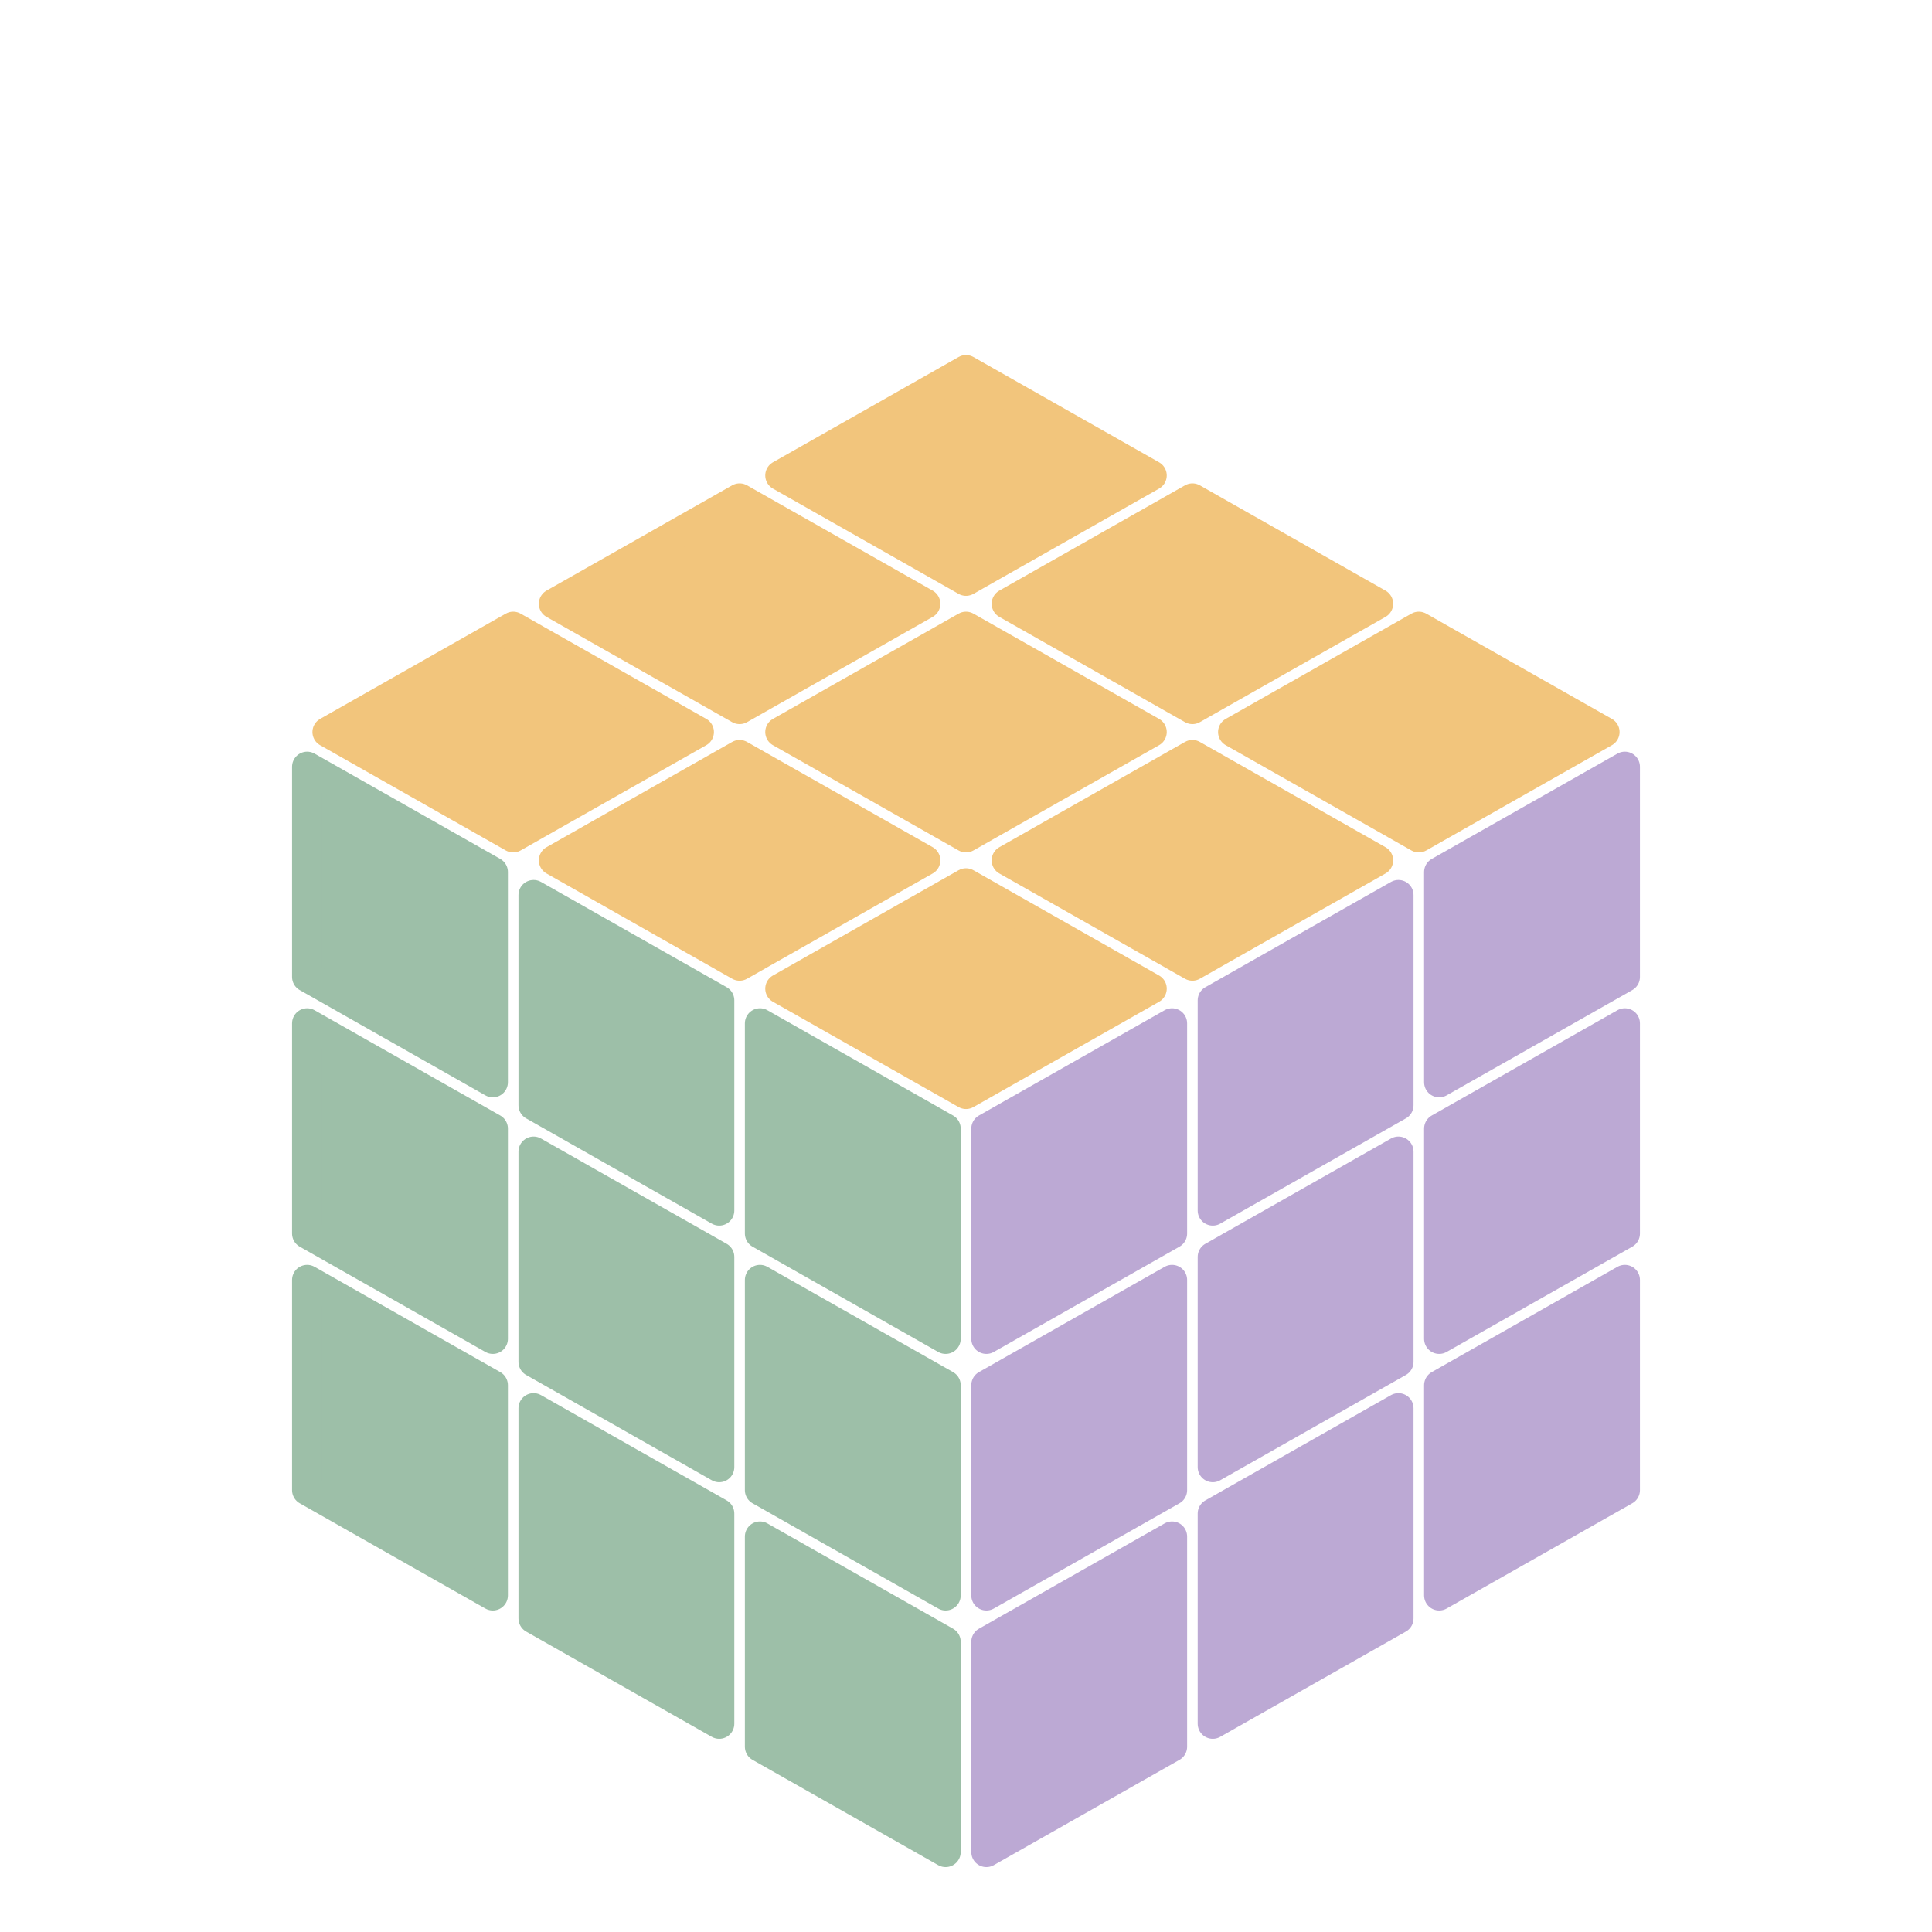
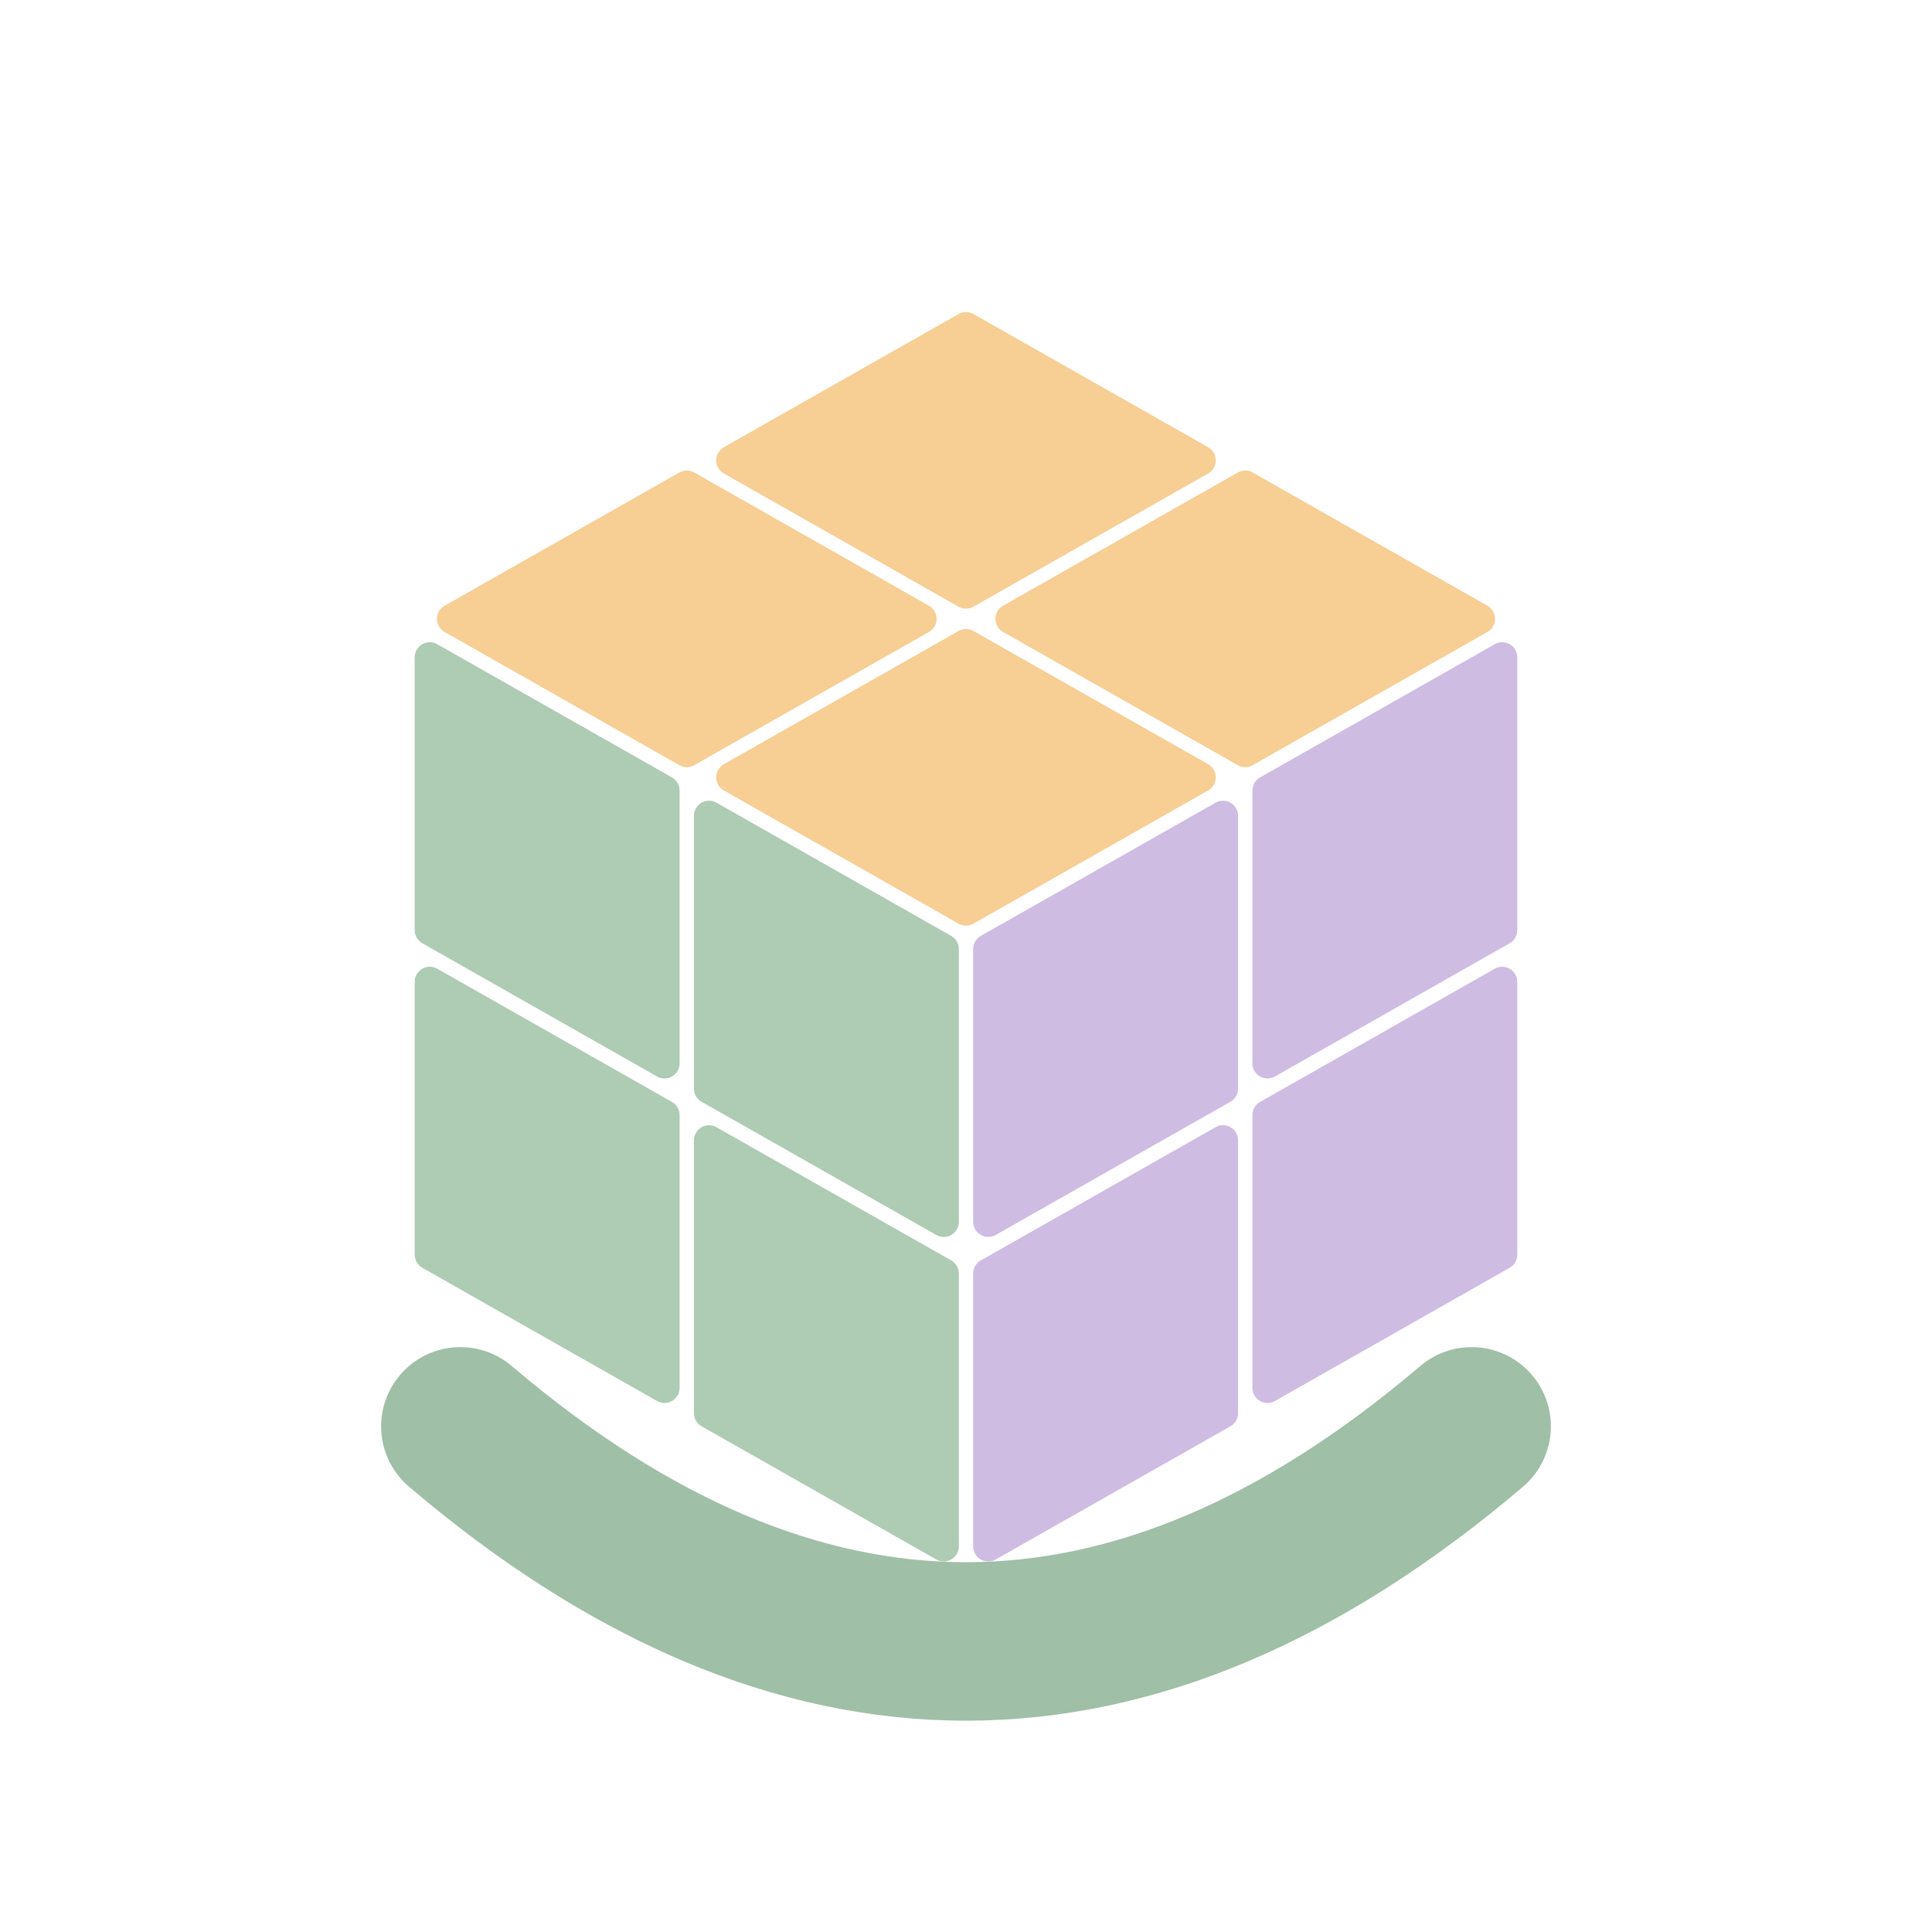
<svg xmlns="http://www.w3.org/2000/svg" viewBox="0 0 512 512" width="512" height="512" role="img" aria-label="matten">
-   <g fill="#F2C57C" stroke="#F2C57C" stroke-width="8" stroke-linejoin="round">
-     <polygon points="256.0,98.1 305.2,126.0 256.0,153.9 206.8,126.0" />
-     <polygon points="196.0,132.1 245.2,160.0 196.0,187.9 146.8,160.0" />
-     <polygon points="136.0,166.1 185.2,194.0 136.0,221.9 86.8,194.0" />
-     <polygon points="316.0,132.1 365.2,160.0 316.0,187.9 266.8,160.0" />
-     <polygon points="256.0,166.1 305.2,194.0 256.0,221.9 206.8,194.0" />
-     <polygon points="196.0,200.1 245.2,228.0 196.0,255.9 146.8,228.0" />
-     <polygon points="376.0,166.1 425.2,194.0 376.0,221.9 326.8,194.0" />
-     <polygon points="316.0,200.1 365.2,228.0 316.0,255.9 266.8,228.0" />
-     <polygon points="256.0,234.1 305.2,262.0 256.0,289.9 206.8,262.0" />
+   <path d="M 122 378 Q 256 492 390 378" fill="none" stroke="#9FBFA6" stroke-width="42" stroke-linecap="round" />
+   <g fill="#F7CE93" stroke="#F7CE93" stroke-width="8" stroke-linejoin="round">
+     <polygon points="256.0,86.7 318.2,122.0 256.0,157.3 193.8,122.0" />
+     <polygon points="182.0,128.7 244.2,164.0 182.0,199.3 119.8,164.0" />
+     <polygon points="330.0,128.7 392.2,164.0 330.0,199.3 267.8,164.0" />
+     <polygon points="256.0,170.7 318.2,206.0 256.0,241.3 193.8,206.0" />
  </g>
-   <g fill="#9DBFA8" stroke="#9DBFA8" stroke-width="8" stroke-linejoin="round">
-     <polygon points="81.4,203.2 130.6,231.1 130.6,286.8 81.4,258.9" />
-     <polygon points="81.4,271.2 130.6,299.1 130.6,354.8 81.4,326.9" />
-     <polygon points="81.4,339.2 130.6,367.1 130.6,422.8 81.4,394.9" />
-     <polygon points="141.4,237.2 190.6,265.1 190.6,320.8 141.4,292.9" />
-     <polygon points="141.4,305.2 190.6,333.1 190.6,388.8 141.4,360.9" />
-     <polygon points="141.4,373.2 190.6,401.1 190.6,456.8 141.4,428.9" />
-     <polygon points="201.4,271.2 250.6,299.1 250.6,354.8 201.4,326.9" />
-     <polygon points="201.4,339.2 250.6,367.1 250.6,422.8 201.4,394.9" />
-     <polygon points="201.4,407.2 250.6,435.1 250.6,490.8 201.4,462.9" />
+   <g fill="#AECBB4" stroke="#AECBB4" stroke-width="8" stroke-linejoin="round">
+     <polygon points="113.9,174.2 176.1,209.5 176.1,281.8 113.9,246.5" />
+     <polygon points="113.9,260.2 176.1,295.5 176.1,367.8 113.9,332.5" />
+     <polygon points="187.9,216.2 250.1,251.5 250.1,323.8 187.9,288.5" />
+     <polygon points="187.9,302.2 250.1,337.5 250.1,409.8 187.9,374.5" />
  </g>
-   <g fill="#BCA9D4" stroke="#BCA9D4" stroke-width="8" stroke-linejoin="round">
-     <polygon points="430.6,203.2 381.4,231.1 381.4,286.8 430.6,258.9" />
-     <polygon points="430.6,271.2 381.4,299.1 381.4,354.8 430.6,326.9" />
-     <polygon points="430.6,339.2 381.4,367.1 381.4,422.8 430.6,394.9" />
-     <polygon points="370.6,237.2 321.4,265.1 321.4,320.8 370.6,292.9" />
-     <polygon points="370.6,305.2 321.4,333.1 321.4,388.8 370.6,360.9" />
-     <polygon points="370.6,373.2 321.4,401.1 321.4,456.8 370.6,428.9" />
-     <polygon points="310.6,271.2 261.4,299.1 261.4,354.8 310.6,326.9" />
-     <polygon points="310.6,339.2 261.4,367.1 261.4,422.8 310.6,394.9" />
-     <polygon points="310.6,407.2 261.4,435.1 261.4,490.8 310.6,462.9" />
+   <g fill="#CFBCE2" stroke="#CFBCE2" stroke-width="8" stroke-linejoin="round">
+     <polygon points="398.1,174.2 335.9,209.5 335.9,281.8 398.1,246.5" />
+     <polygon points="398.1,260.2 335.9,295.5 335.9,367.8 398.1,332.5" />
+     <polygon points="324.1,216.2 261.9,251.5 261.9,323.8 324.1,288.5" />
+     <polygon points="324.1,302.2 261.9,337.5 261.9,409.8 324.1,374.5" />
  </g>
</svg>
